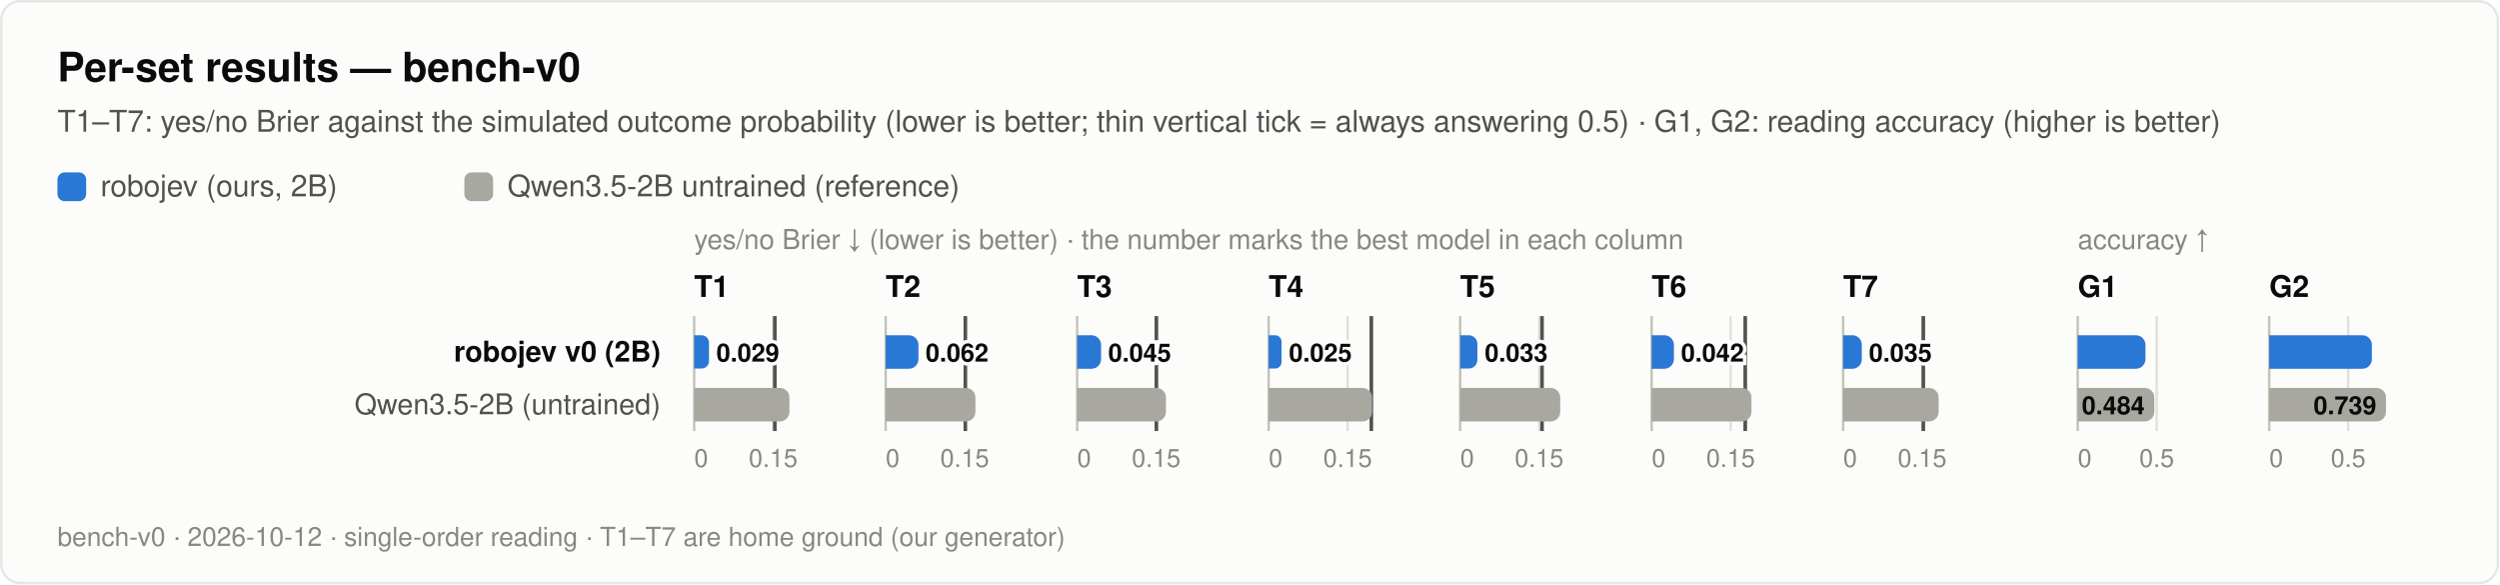
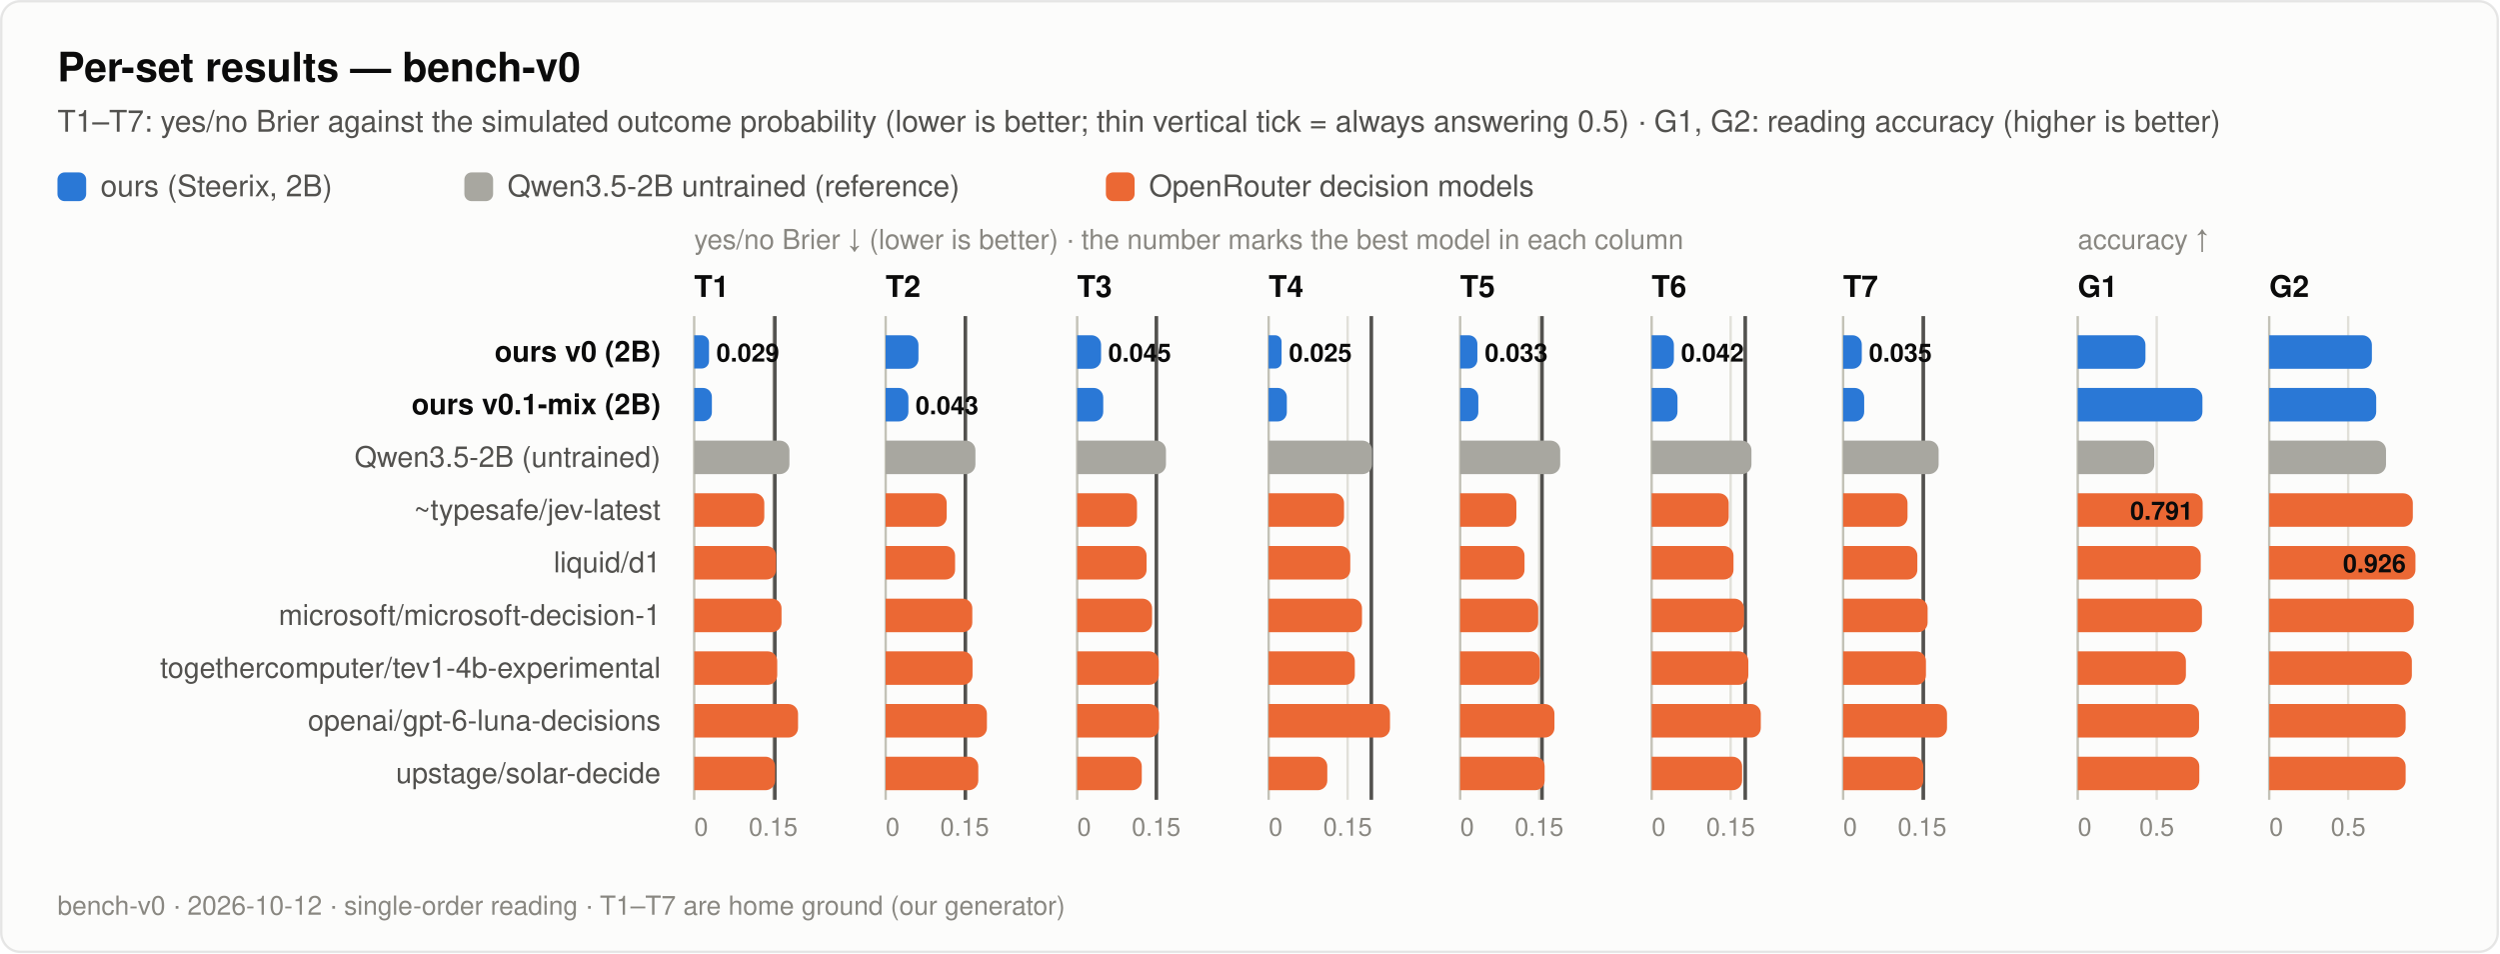
- <svg xmlns="http://www.w3.org/2000/svg" width="1044" height="244" viewBox="0 0 1044 244" role="img" aria-labelledby="t d" font-family="system-ui, -apple-system, &quot;Segoe UI&quot;, Helvetica, Arial, sans-serif">
-   <rect x="0.5" y="0.5" width="1043" height="243" rx="8" fill="#fcfcfb" stroke="rgba(11,11,11,0.10)" />
+ <svg xmlns="http://www.w3.org/2000/svg" width="1044" height="398" viewBox="0 0 1044 398" role="img" aria-labelledby="t d" font-family="system-ui, -apple-system, &quot;Segoe UI&quot;, Helvetica, Arial, sans-serif">
+   <rect x="0.5" y="0.5" width="1043" height="397" rx="8" fill="#fcfcfb" stroke="rgba(11,11,11,0.10)" />
  <text x="24" y="34" font-size="17" font-weight="600" fill="#0b0b0b">Per-set results — bench-v0</text>
  <text x="24" y="55" font-size="12.5" fill="#52514e">T1–T7: yes/no Brier against the simulated outcome probability (lower is better; thin vertical tick = always answering 0.5) · G1, G2: reading accuracy (higher is better)</text>
  <rect x="24" y="72" width="12" height="12" rx="3" fill="#2a78d6" />
-   <text x="42" y="82" font-size="12.5" fill="#52514e">robojev (ours, 2B)</text>
+   <text x="42" y="82" font-size="12.5" fill="#52514e">ours (Steerix, 2B)</text>
  <rect x="194.0" y="72" width="12" height="12" rx="3" fill="#a8a7a0" />
  <text x="212.0" y="82" font-size="12.5" fill="#52514e">Qwen3.5-2B untrained (reference)</text>
+   <rect x="462.0" y="72" width="12" height="12" rx="3" fill="#eb6834" />
+   <text x="480.0" y="82" font-size="12.5" fill="#52514e">OpenRouter decision models</text>
  <text x="290" y="124" font-size="12.5" font-weight="600" fill="#0b0b0b">T1</text>
-   <line x1="290" y1="132" x2="290" y2="180" stroke="#c3c2b7" stroke-width="1" />
-   <line x1="323.0" y1="132" x2="323.0" y2="180" stroke="#e1e0d9" stroke-width="1" />
-   <text x="290" y="195" font-size="10.5" fill="#898781">0</text>
-   <text x="323.0" y="195" text-anchor="middle" font-size="10.5" fill="#898781">0.15</text>
-   <line x1="323.7" y1="132" x2="323.7" y2="180" stroke="#52514e" stroke-width="1.5" />
+   <line x1="290" y1="132" x2="290" y2="334" stroke="#c3c2b7" stroke-width="1" />
+   <line x1="323.0" y1="132" x2="323.0" y2="334" stroke="#e1e0d9" stroke-width="1" />
+   <text x="290" y="349" font-size="10.5" fill="#898781">0</text>
+   <text x="323.0" y="349" text-anchor="middle" font-size="10.5" fill="#898781">0.15</text>
+   <line x1="323.7" y1="132" x2="323.7" y2="334" stroke="#52514e" stroke-width="1.5" />
  <path d="M290.0,140.0 h3.1 a3.1,3.1 0 0 1 3.1,3.1 v7.7 a3.1,3.1 0 0 1 -3.1,3.1 h-3.1 z" fill="#2a78d6" />
-   <text x="299.3" y="151" font-size="10.5" font-weight="600" fill="#0b0b0b" stroke="#fcfcfb" stroke-width="3" paint-order="stroke">0.029</text>
-   <path d="M290.0,162.0 h35.8 a4.0,4.0 0 0 1 4.0,4.0 v6.0 a4.0,4.0 0 0 1 -4.0,4.0 h-35.8 z" fill="#a8a7a0" />
+   <text x="299.3" y="151" font-size="10.5" font-weight="600" fill="#0b0b0b">0.029</text>
+   <path d="M290.0,162.0 h3.7 a3.7,3.7 0 0 1 3.7,3.7 v6.5 a3.7,3.7 0 0 1 -3.7,3.7 h-3.7 z" fill="#2a78d6" />
+   <path d="M290.0,184.0 h35.8 a4.0,4.0 0 0 1 4.0,4.0 v6.0 a4.0,4.0 0 0 1 -4.0,4.0 h-35.8 z" fill="#a8a7a0" />
+   <path d="M290.0,206.0 h25.3 a4.0,4.0 0 0 1 4.0,4.0 v6.0 a4.0,4.0 0 0 1 -4.0,4.0 h-25.3 z" fill="#eb6834" />
+   <path d="M290.0,228.0 h30.2 a4.0,4.0 0 0 1 4.0,4.0 v6.0 a4.0,4.0 0 0 1 -4.0,4.0 h-30.2 z" fill="#eb6834" />
+   <path d="M290.0,250.0 h32.5 a4.0,4.0 0 0 1 4.0,4.0 v6.0 a4.0,4.0 0 0 1 -4.0,4.0 h-32.5 z" fill="#eb6834" />
+   <path d="M290.0,272.0 h30.7 a4.0,4.0 0 0 1 4.0,4.0 v6.0 a4.0,4.0 0 0 1 -4.0,4.0 h-30.7 z" fill="#eb6834" />
+   <path d="M290.0,294.0 h39.4 a4.0,4.0 0 0 1 4.0,4.0 v6.0 a4.0,4.0 0 0 1 -4.0,4.0 h-39.4 z" fill="#eb6834" />
+   <path d="M290.0,316.0 h29.8 a4.0,4.0 0 0 1 4.0,4.0 v6.0 a4.0,4.0 0 0 1 -4.0,4.0 h-29.8 z" fill="#eb6834" />
  <text x="370" y="124" font-size="12.5" font-weight="600" fill="#0b0b0b">T2</text>
-   <line x1="370" y1="132" x2="370" y2="180" stroke="#c3c2b7" stroke-width="1" />
-   <line x1="403.0" y1="132" x2="403.0" y2="180" stroke="#e1e0d9" stroke-width="1" />
-   <text x="370" y="195" font-size="10.5" fill="#898781">0</text>
-   <text x="403.0" y="195" text-anchor="middle" font-size="10.5" fill="#898781">0.15</text>
-   <line x1="403.3" y1="132" x2="403.3" y2="180" stroke="#52514e" stroke-width="1.5" />
+   <line x1="370" y1="132" x2="370" y2="334" stroke="#c3c2b7" stroke-width="1" />
+   <line x1="403.0" y1="132" x2="403.0" y2="334" stroke="#e1e0d9" stroke-width="1" />
+   <text x="370" y="349" font-size="10.5" fill="#898781">0</text>
+   <text x="403.0" y="349" text-anchor="middle" font-size="10.5" fill="#898781">0.15</text>
+   <line x1="403.3" y1="132" x2="403.3" y2="334" stroke="#52514e" stroke-width="1.5" />
  <path d="M370.0,140.0 h9.7 a4.0,4.0 0 0 1 4.0,4.0 v6.0 a4.0,4.0 0 0 1 -4.0,4.0 h-9.7 z" fill="#2a78d6" />
-   <text x="386.7" y="151" font-size="10.5" font-weight="600" fill="#0b0b0b" stroke="#fcfcfb" stroke-width="3" paint-order="stroke">0.062</text>
-   <path d="M370.0,162.0 h33.5 a4.0,4.0 0 0 1 4.0,4.0 v6.0 a4.0,4.0 0 0 1 -4.0,4.0 h-33.5 z" fill="#a8a7a0" />
+   <path d="M370.0,162.0 h5.5 a4.0,4.0 0 0 1 4.0,4.0 v6.0 a4.0,4.0 0 0 1 -4.0,4.0 h-5.5 z" fill="#2a78d6" />
+   <text x="382.5" y="173" font-size="10.5" font-weight="600" fill="#0b0b0b">0.043</text>
+   <path d="M370.0,184.0 h33.5 a4.0,4.0 0 0 1 4.0,4.0 v6.0 a4.0,4.0 0 0 1 -4.0,4.0 h-33.5 z" fill="#a8a7a0" />
+   <path d="M370.0,206.0 h21.5 a4.0,4.0 0 0 1 4.0,4.0 v6.0 a4.0,4.0 0 0 1 -4.0,4.0 h-21.5 z" fill="#eb6834" />
+   <path d="M370.0,228.0 h25.0 a4.0,4.0 0 0 1 4.0,4.0 v6.0 a4.0,4.0 0 0 1 -4.0,4.0 h-25.0 z" fill="#eb6834" />
+   <path d="M370.0,250.0 h32.2 a4.0,4.0 0 0 1 4.0,4.0 v6.0 a4.0,4.0 0 0 1 -4.0,4.0 h-32.2 z" fill="#eb6834" />
+   <path d="M370.0,272.0 h32.3 a4.0,4.0 0 0 1 4.0,4.0 v6.0 a4.0,4.0 0 0 1 -4.0,4.0 h-32.3 z" fill="#eb6834" />
+   <path d="M370.0,294.0 h38.3 a4.0,4.0 0 0 1 4.0,4.0 v6.0 a4.0,4.0 0 0 1 -4.0,4.0 h-38.3 z" fill="#eb6834" />
+   <path d="M370.0,316.0 h34.7 a4.0,4.0 0 0 1 4.0,4.0 v6.0 a4.0,4.0 0 0 1 -4.0,4.0 h-34.7 z" fill="#eb6834" />
  <text x="450" y="124" font-size="12.5" font-weight="600" fill="#0b0b0b">T3</text>
-   <line x1="450" y1="132" x2="450" y2="180" stroke="#c3c2b7" stroke-width="1" />
-   <line x1="483.0" y1="132" x2="483.0" y2="180" stroke="#e1e0d9" stroke-width="1" />
-   <text x="450" y="195" font-size="10.5" fill="#898781">0</text>
-   <text x="483.0" y="195" text-anchor="middle" font-size="10.5" fill="#898781">0.15</text>
-   <line x1="483.1" y1="132" x2="483.1" y2="180" stroke="#52514e" stroke-width="1.5" />
+   <line x1="450" y1="132" x2="450" y2="334" stroke="#c3c2b7" stroke-width="1" />
+   <line x1="483.0" y1="132" x2="483.0" y2="334" stroke="#e1e0d9" stroke-width="1" />
+   <text x="450" y="349" font-size="10.5" fill="#898781">0</text>
+   <text x="483.0" y="349" text-anchor="middle" font-size="10.5" fill="#898781">0.15</text>
+   <line x1="483.1" y1="132" x2="483.1" y2="334" stroke="#52514e" stroke-width="1.5" />
  <path d="M450.0,140.0 h6.0 a4.0,4.0 0 0 1 4.0,4.0 v6.0 a4.0,4.0 0 0 1 -4.0,4.0 h-6.0 z" fill="#2a78d6" />
-   <text x="463.0" y="151" font-size="10.5" font-weight="600" fill="#0b0b0b" stroke="#fcfcfb" stroke-width="3" paint-order="stroke">0.045</text>
-   <path d="M450.0,162.0 h33.1 a4.0,4.0 0 0 1 4.0,4.0 v6.0 a4.0,4.0 0 0 1 -4.0,4.0 h-33.1 z" fill="#a8a7a0" />
+   <text x="463.0" y="151" font-size="10.5" font-weight="600" fill="#0b0b0b">0.045</text>
+   <path d="M450.0,162.0 h6.9 a4.0,4.0 0 0 1 4.0,4.0 v6.0 a4.0,4.0 0 0 1 -4.0,4.0 h-6.9 z" fill="#2a78d6" />
+   <path d="M450.0,184.0 h33.1 a4.0,4.0 0 0 1 4.0,4.0 v6.0 a4.0,4.0 0 0 1 -4.0,4.0 h-33.1 z" fill="#a8a7a0" />
+   <path d="M450.0,206.0 h21.0 a4.0,4.0 0 0 1 4.0,4.0 v6.0 a4.0,4.0 0 0 1 -4.0,4.0 h-21.0 z" fill="#eb6834" />
+   <path d="M450.0,228.0 h25.0 a4.0,4.0 0 0 1 4.0,4.0 v6.0 a4.0,4.0 0 0 1 -4.0,4.0 h-25.0 z" fill="#eb6834" />
+   <path d="M450.0,250.0 h27.3 a4.0,4.0 0 0 1 4.0,4.0 v6.0 a4.0,4.0 0 0 1 -4.0,4.0 h-27.3 z" fill="#eb6834" />
+   <path d="M450.0,272.0 h30.1 a4.0,4.0 0 0 1 4.0,4.0 v6.0 a4.0,4.0 0 0 1 -4.0,4.0 h-30.1 z" fill="#eb6834" />
+   <path d="M450.0,294.0 h30.2 a4.0,4.0 0 0 1 4.0,4.0 v6.0 a4.0,4.0 0 0 1 -4.0,4.0 h-30.2 z" fill="#eb6834" />
+   <path d="M450.0,316.0 h23.0 a4.0,4.0 0 0 1 4.0,4.0 v6.0 a4.0,4.0 0 0 1 -4.0,4.0 h-23.0 z" fill="#eb6834" />
  <text x="530" y="124" font-size="12.5" font-weight="600" fill="#0b0b0b">T4</text>
-   <line x1="530" y1="132" x2="530" y2="180" stroke="#c3c2b7" stroke-width="1" />
-   <line x1="563.0" y1="132" x2="563.0" y2="180" stroke="#e1e0d9" stroke-width="1" />
-   <text x="530" y="195" font-size="10.5" fill="#898781">0</text>
-   <text x="563.0" y="195" text-anchor="middle" font-size="10.5" fill="#898781">0.15</text>
-   <line x1="572.9" y1="132" x2="572.9" y2="180" stroke="#52514e" stroke-width="1.5" />
+   <line x1="530" y1="132" x2="530" y2="334" stroke="#c3c2b7" stroke-width="1" />
+   <line x1="563.0" y1="132" x2="563.0" y2="334" stroke="#e1e0d9" stroke-width="1" />
+   <text x="530" y="349" font-size="10.5" fill="#898781">0</text>
+   <text x="563.0" y="349" text-anchor="middle" font-size="10.5" fill="#898781">0.15</text>
+   <line x1="572.9" y1="132" x2="572.9" y2="334" stroke="#52514e" stroke-width="1.5" />
  <path d="M530.0,140.0 h2.7 a2.7,2.7 0 0 1 2.7,2.7 v8.5 a2.7,2.7 0 0 1 -2.7,2.7 h-2.7 z" fill="#2a78d6" />
-   <text x="538.5" y="151" font-size="10.5" font-weight="600" fill="#0b0b0b" stroke="#fcfcfb" stroke-width="3" paint-order="stroke">0.025</text>
-   <path d="M530.0,162.0 h39.2 a4.0,4.0 0 0 1 4.0,4.0 v6.0 a4.0,4.0 0 0 1 -4.0,4.0 h-39.2 z" fill="#a8a7a0" />
+   <text x="538.5" y="151" font-size="10.5" font-weight="600" fill="#0b0b0b">0.025</text>
+   <path d="M530.0,162.0 h3.8 a3.8,3.8 0 0 1 3.8,3.8 v6.4 a3.8,3.8 0 0 1 -3.8,3.8 h-3.8 z" fill="#2a78d6" />
+   <path d="M530.0,184.0 h39.2 a4.0,4.0 0 0 1 4.0,4.0 v6.0 a4.0,4.0 0 0 1 -4.0,4.0 h-39.2 z" fill="#a8a7a0" />
+   <path d="M530.0,206.0 h27.5 a4.0,4.0 0 0 1 4.0,4.0 v6.0 a4.0,4.0 0 0 1 -4.0,4.0 h-27.5 z" fill="#eb6834" />
+   <path d="M530.0,228.0 h30.1 a4.0,4.0 0 0 1 4.0,4.0 v6.0 a4.0,4.0 0 0 1 -4.0,4.0 h-30.1 z" fill="#eb6834" />
+   <path d="M530.0,250.0 h35.0 a4.0,4.0 0 0 1 4.0,4.0 v6.0 a4.0,4.0 0 0 1 -4.0,4.0 h-35.0 z" fill="#eb6834" />
+   <path d="M530.0,272.0 h32.0 a4.0,4.0 0 0 1 4.0,4.0 v6.0 a4.0,4.0 0 0 1 -4.0,4.0 h-32.0 z" fill="#eb6834" />
+   <path d="M530.0,294.0 h46.7 a4.0,4.0 0 0 1 4.0,4.0 v6.0 a4.0,4.0 0 0 1 -4.0,4.0 h-46.7 z" fill="#eb6834" />
+   <path d="M530.0,316.0 h20.5 a4.0,4.0 0 0 1 4.0,4.0 v6.0 a4.0,4.0 0 0 1 -4.0,4.0 h-20.5 z" fill="#eb6834" />
  <text x="610" y="124" font-size="12.5" font-weight="600" fill="#0b0b0b">T5</text>
-   <line x1="610" y1="132" x2="610" y2="180" stroke="#c3c2b7" stroke-width="1" />
-   <line x1="643.0" y1="132" x2="643.0" y2="180" stroke="#e1e0d9" stroke-width="1" />
-   <text x="610" y="195" font-size="10.5" fill="#898781">0</text>
-   <text x="643.0" y="195" text-anchor="middle" font-size="10.5" fill="#898781">0.15</text>
-   <line x1="644.2" y1="132" x2="644.2" y2="180" stroke="#52514e" stroke-width="1.5" />
+   <line x1="610" y1="132" x2="610" y2="334" stroke="#c3c2b7" stroke-width="1" />
+   <line x1="643.0" y1="132" x2="643.0" y2="334" stroke="#e1e0d9" stroke-width="1" />
+   <text x="610" y="349" font-size="10.5" fill="#898781">0</text>
+   <text x="643.0" y="349" text-anchor="middle" font-size="10.5" fill="#898781">0.15</text>
+   <line x1="644.2" y1="132" x2="644.2" y2="334" stroke="#52514e" stroke-width="1.5" />
  <path d="M610.0,140.0 h3.6 a3.6,3.6 0 0 1 3.6,3.6 v6.7 a3.6,3.6 0 0 1 -3.6,3.6 h-3.6 z" fill="#2a78d6" />
-   <text x="620.3" y="151" font-size="10.5" font-weight="600" fill="#0b0b0b" stroke="#fcfcfb" stroke-width="3" paint-order="stroke">0.033</text>
-   <path d="M610.0,162.0 h37.8 a4.0,4.0 0 0 1 4.0,4.0 v6.0 a4.0,4.0 0 0 1 -4.0,4.0 h-37.8 z" fill="#a8a7a0" />
+   <text x="620.3" y="151" font-size="10.5" font-weight="600" fill="#0b0b0b">0.033</text>
+   <path d="M610.0,162.0 h3.8 a3.8,3.8 0 0 1 3.8,3.8 v6.3 a3.8,3.8 0 0 1 -3.8,3.8 h-3.8 z" fill="#2a78d6" />
+   <path d="M610.0,184.0 h37.8 a4.0,4.0 0 0 1 4.0,4.0 v6.0 a4.0,4.0 0 0 1 -4.0,4.0 h-37.8 z" fill="#a8a7a0" />
+   <path d="M610.0,206.0 h19.5 a4.0,4.0 0 0 1 4.0,4.0 v6.0 a4.0,4.0 0 0 1 -4.0,4.0 h-19.5 z" fill="#eb6834" />
+   <path d="M610.0,228.0 h22.9 a4.0,4.0 0 0 1 4.0,4.0 v6.0 a4.0,4.0 0 0 1 -4.0,4.0 h-22.9 z" fill="#eb6834" />
+   <path d="M610.0,250.0 h28.6 a4.0,4.0 0 0 1 4.0,4.0 v6.0 a4.0,4.0 0 0 1 -4.0,4.0 h-28.6 z" fill="#eb6834" />
+   <path d="M610.0,272.0 h29.3 a4.0,4.0 0 0 1 4.0,4.0 v6.0 a4.0,4.0 0 0 1 -4.0,4.0 h-29.3 z" fill="#eb6834" />
+   <path d="M610.0,294.0 h35.4 a4.0,4.0 0 0 1 4.0,4.0 v6.0 a4.0,4.0 0 0 1 -4.0,4.0 h-35.4 z" fill="#eb6834" />
+   <path d="M610.0,316.0 h31.3 a4.0,4.0 0 0 1 4.0,4.0 v6.0 a4.0,4.0 0 0 1 -4.0,4.0 h-31.3 z" fill="#eb6834" />
  <text x="690" y="124" font-size="12.5" font-weight="600" fill="#0b0b0b">T6</text>
-   <line x1="690" y1="132" x2="690" y2="180" stroke="#c3c2b7" stroke-width="1" />
-   <line x1="723.0" y1="132" x2="723.0" y2="180" stroke="#e1e0d9" stroke-width="1" />
-   <text x="690" y="195" font-size="10.5" fill="#898781">0</text>
-   <text x="723.0" y="195" text-anchor="middle" font-size="10.5" fill="#898781">0.15</text>
-   <line x1="729.1" y1="132" x2="729.1" y2="180" stroke="#52514e" stroke-width="1.5" />
+   <line x1="690" y1="132" x2="690" y2="334" stroke="#c3c2b7" stroke-width="1" />
+   <line x1="723.0" y1="132" x2="723.0" y2="334" stroke="#e1e0d9" stroke-width="1" />
+   <text x="690" y="349" font-size="10.5" fill="#898781">0</text>
+   <text x="723.0" y="349" text-anchor="middle" font-size="10.5" fill="#898781">0.15</text>
+   <line x1="729.1" y1="132" x2="729.1" y2="334" stroke="#52514e" stroke-width="1.5" />
  <path d="M690.0,140.0 h5.3 a4.0,4.0 0 0 1 4.0,4.0 v6.0 a4.0,4.0 0 0 1 -4.0,4.0 h-5.3 z" fill="#2a78d6" />
-   <text x="702.3" y="151" font-size="10.5" font-weight="600" fill="#0b0b0b" stroke="#fcfcfb" stroke-width="3" paint-order="stroke">0.042</text>
-   <path d="M690.0,162.0 h37.7 a4.0,4.0 0 0 1 4.0,4.0 v6.0 a4.0,4.0 0 0 1 -4.0,4.0 h-37.7 z" fill="#a8a7a0" />
+   <text x="702.3" y="151" font-size="10.5" font-weight="600" fill="#0b0b0b">0.042</text>
+   <path d="M690.0,162.0 h6.8 a4.0,4.0 0 0 1 4.0,4.0 v6.0 a4.0,4.0 0 0 1 -4.0,4.0 h-6.8 z" fill="#2a78d6" />
+   <path d="M690.0,184.0 h37.7 a4.0,4.0 0 0 1 4.0,4.0 v6.0 a4.0,4.0 0 0 1 -4.0,4.0 h-37.7 z" fill="#a8a7a0" />
+   <path d="M690.0,206.0 h28.2 a4.0,4.0 0 0 1 4.0,4.0 v6.0 a4.0,4.0 0 0 1 -4.0,4.0 h-28.2 z" fill="#eb6834" />
+   <path d="M690.0,228.0 h30.2 a4.0,4.0 0 0 1 4.0,4.0 v6.0 a4.0,4.0 0 0 1 -4.0,4.0 h-30.2 z" fill="#eb6834" />
+   <path d="M690.0,250.0 h34.6 a4.0,4.0 0 0 1 4.0,4.0 v6.0 a4.0,4.0 0 0 1 -4.0,4.0 h-34.6 z" fill="#eb6834" />
+   <path d="M690.0,272.0 h36.4 a4.0,4.0 0 0 1 4.0,4.0 v6.0 a4.0,4.0 0 0 1 -4.0,4.0 h-36.4 z" fill="#eb6834" />
+   <path d="M690.0,294.0 h41.6 a4.0,4.0 0 0 1 4.0,4.0 v6.0 a4.0,4.0 0 0 1 -4.0,4.0 h-41.6 z" fill="#eb6834" />
+   <path d="M690.0,316.0 h33.8 a4.0,4.0 0 0 1 4.0,4.0 v6.0 a4.0,4.0 0 0 1 -4.0,4.0 h-33.8 z" fill="#eb6834" />
  <text x="770" y="124" font-size="12.5" font-weight="600" fill="#0b0b0b">T7</text>
-   <line x1="770" y1="132" x2="770" y2="180" stroke="#c3c2b7" stroke-width="1" />
-   <line x1="803.0" y1="132" x2="803.0" y2="180" stroke="#e1e0d9" stroke-width="1" />
-   <text x="770" y="195" font-size="10.5" fill="#898781">0</text>
-   <text x="803.0" y="195" text-anchor="middle" font-size="10.5" fill="#898781">0.15</text>
-   <line x1="803.5" y1="132" x2="803.5" y2="180" stroke="#52514e" stroke-width="1.5" />
+   <line x1="770" y1="132" x2="770" y2="334" stroke="#c3c2b7" stroke-width="1" />
+   <line x1="803.0" y1="132" x2="803.0" y2="334" stroke="#e1e0d9" stroke-width="1" />
+   <text x="770" y="349" font-size="10.5" fill="#898781">0</text>
+   <text x="803.0" y="349" text-anchor="middle" font-size="10.5" fill="#898781">0.15</text>
+   <line x1="803.5" y1="132" x2="803.5" y2="334" stroke="#52514e" stroke-width="1.5" />
  <path d="M770.0,140.0 h3.9 a3.9,3.9 0 0 1 3.9,3.9 v6.2 a3.9,3.9 0 0 1 -3.9,3.9 h-3.9 z" fill="#2a78d6" />
-   <text x="780.8" y="151" font-size="10.5" font-weight="600" fill="#0b0b0b" stroke="#fcfcfb" stroke-width="3" paint-order="stroke">0.035</text>
-   <path d="M770.0,162.0 h35.9 a4.0,4.0 0 0 1 4.0,4.0 v6.0 a4.0,4.0 0 0 1 -4.0,4.0 h-35.9 z" fill="#a8a7a0" />
+   <text x="780.8" y="151" font-size="10.5" font-weight="600" fill="#0b0b0b">0.035</text>
+   <path d="M770.0,162.0 h4.8 a4.0,4.0 0 0 1 4.0,4.0 v6.0 a4.0,4.0 0 0 1 -4.0,4.0 h-4.8 z" fill="#2a78d6" />
+   <path d="M770.0,184.0 h35.9 a4.0,4.0 0 0 1 4.0,4.0 v6.0 a4.0,4.0 0 0 1 -4.0,4.0 h-35.9 z" fill="#a8a7a0" />
+   <path d="M770.0,206.0 h22.9 a4.0,4.0 0 0 1 4.0,4.0 v6.0 a4.0,4.0 0 0 1 -4.0,4.0 h-22.9 z" fill="#eb6834" />
+   <path d="M770.0,228.0 h27.0 a4.0,4.0 0 0 1 4.0,4.0 v6.0 a4.0,4.0 0 0 1 -4.0,4.0 h-27.0 z" fill="#eb6834" />
+   <path d="M770.0,250.0 h31.3 a4.0,4.0 0 0 1 4.0,4.0 v6.0 a4.0,4.0 0 0 1 -4.0,4.0 h-31.3 z" fill="#eb6834" />
+   <path d="M770.0,272.0 h30.6 a4.0,4.0 0 0 1 4.0,4.0 v6.0 a4.0,4.0 0 0 1 -4.0,4.0 h-30.6 z" fill="#eb6834" />
+   <path d="M770.0,294.0 h39.4 a4.0,4.0 0 0 1 4.0,4.0 v6.0 a4.0,4.0 0 0 1 -4.0,4.0 h-39.4 z" fill="#eb6834" />
+   <path d="M770.0,316.0 h29.5 a4.0,4.0 0 0 1 4.0,4.0 v6.0 a4.0,4.0 0 0 1 -4.0,4.0 h-29.5 z" fill="#eb6834" />
  <text x="868" y="124" font-size="12.5" font-weight="600" fill="#0b0b0b">G1</text>
-   <line x1="868" y1="132" x2="868" y2="180" stroke="#c3c2b7" stroke-width="1" />
-   <line x1="901.0" y1="132" x2="901.0" y2="180" stroke="#e1e0d9" stroke-width="1" />
-   <text x="868" y="195" font-size="10.5" fill="#898781">0</text>
-   <text x="901.0" y="195" text-anchor="middle" font-size="10.5" fill="#898781">0.5</text>
+   <line x1="868" y1="132" x2="868" y2="334" stroke="#c3c2b7" stroke-width="1" />
+   <line x1="901.0" y1="132" x2="901.0" y2="334" stroke="#e1e0d9" stroke-width="1" />
+   <text x="868" y="349" font-size="10.5" fill="#898781">0</text>
+   <text x="901.0" y="349" text-anchor="middle" font-size="10.5" fill="#898781">0.5</text>
  <path d="M868.0,140.0 h24.3 a4.0,4.0 0 0 1 4.0,4.0 v6.0 a4.0,4.0 0 0 1 -4.0,4.0 h-24.3 z" fill="#2a78d6" />
-   <path d="M868.0,162.0 h28.0 a4.0,4.0 0 0 1 4.0,4.0 v6.0 a4.0,4.0 0 0 1 -4.0,4.0 h-28.0 z" fill="#a8a7a0" />
-   <text x="896.0" y="173" text-anchor="end" font-size="10.5" font-weight="600" fill="#0b0b0b">0.484</text>
+   <path d="M868.0,162.0 h48.1 a4.0,4.0 0 0 1 4.0,4.0 v6.0 a4.0,4.0 0 0 1 -4.0,4.0 h-48.1 z" fill="#2a78d6" />
+   <path d="M868.0,184.0 h28.0 a4.0,4.0 0 0 1 4.0,4.0 v6.0 a4.0,4.0 0 0 1 -4.0,4.0 h-28.0 z" fill="#a8a7a0" />
+   <path d="M868.0,206.0 h48.2 a4.0,4.0 0 0 1 4.0,4.0 v6.0 a4.0,4.0 0 0 1 -4.0,4.0 h-48.2 z" fill="#eb6834" />
+   <text x="916.2" y="217" text-anchor="end" font-size="10.5" font-weight="600" fill="#0b0b0b">0.791</text>
+   <path d="M868.0,228.0 h47.4 a4.0,4.0 0 0 1 4.0,4.0 v6.0 a4.0,4.0 0 0 1 -4.0,4.0 h-47.4 z" fill="#eb6834" />
+   <path d="M868.0,250.0 h47.9 a4.0,4.0 0 0 1 4.0,4.0 v6.0 a4.0,4.0 0 0 1 -4.0,4.0 h-47.9 z" fill="#eb6834" />
+   <path d="M868.0,272.0 h41.2 a4.0,4.0 0 0 1 4.0,4.0 v6.0 a4.0,4.0 0 0 1 -4.0,4.0 h-41.2 z" fill="#eb6834" />
+   <path d="M868.0,294.0 h46.7 a4.0,4.0 0 0 1 4.0,4.0 v6.0 a4.0,4.0 0 0 1 -4.0,4.0 h-46.7 z" fill="#eb6834" />
+   <path d="M868.0,316.0 h46.8 a4.0,4.0 0 0 1 4.0,4.0 v6.0 a4.0,4.0 0 0 1 -4.0,4.0 h-46.8 z" fill="#eb6834" />
  <text x="948" y="124" font-size="12.5" font-weight="600" fill="#0b0b0b">G2</text>
-   <line x1="948" y1="132" x2="948" y2="180" stroke="#c3c2b7" stroke-width="1" />
-   <line x1="981.0" y1="132" x2="981.0" y2="180" stroke="#e1e0d9" stroke-width="1" />
-   <text x="948" y="195" font-size="10.5" fill="#898781">0</text>
-   <text x="981.0" y="195" text-anchor="middle" font-size="10.5" fill="#898781">0.5</text>
+   <line x1="948" y1="132" x2="948" y2="334" stroke="#c3c2b7" stroke-width="1" />
+   <line x1="981.0" y1="132" x2="981.0" y2="334" stroke="#e1e0d9" stroke-width="1" />
+   <text x="948" y="349" font-size="10.5" fill="#898781">0</text>
+   <text x="981.0" y="349" text-anchor="middle" font-size="10.5" fill="#898781">0.5</text>
  <path d="M948.0,140.0 h38.9 a4.0,4.0 0 0 1 4.0,4.0 v6.0 a4.0,4.0 0 0 1 -4.0,4.0 h-38.9 z" fill="#2a78d6" />
-   <path d="M948.0,162.0 h44.8 a4.0,4.0 0 0 1 4.0,4.0 v6.0 a4.0,4.0 0 0 1 -4.0,4.0 h-44.8 z" fill="#a8a7a0" />
-   <text x="992.8" y="173" text-anchor="end" font-size="10.5" font-weight="600" fill="#0b0b0b">0.739</text>
-   <text x="276" y="151" text-anchor="end" font-size="12" fill="#0b0b0b" font-weight="600">robojev v0 (2B)</text>
-   <text x="276" y="173" text-anchor="end" font-size="12" fill="#52514e">Qwen3.5-2B (untrained)</text>
+   <path d="M948.0,162.0 h40.7 a4.0,4.0 0 0 1 4.0,4.0 v6.0 a4.0,4.0 0 0 1 -4.0,4.0 h-40.7 z" fill="#2a78d6" />
+   <path d="M948.0,184.0 h44.8 a4.0,4.0 0 0 1 4.0,4.0 v6.0 a4.0,4.0 0 0 1 -4.0,4.0 h-44.8 z" fill="#a8a7a0" />
+   <path d="M948.0,206.0 h56.0 a4.0,4.0 0 0 1 4.0,4.0 v6.0 a4.0,4.0 0 0 1 -4.0,4.0 h-56.0 z" fill="#eb6834" />
+   <path d="M948.0,228.0 h57.1 a4.0,4.0 0 0 1 4.0,4.0 v6.0 a4.0,4.0 0 0 1 -4.0,4.0 h-57.1 z" fill="#eb6834" />
+   <text x="1005.1" y="239" text-anchor="end" font-size="10.5" font-weight="600" fill="#0b0b0b">0.926</text>
+   <path d="M948.0,250.0 h56.4 a4.0,4.0 0 0 1 4.0,4.0 v6.0 a4.0,4.0 0 0 1 -4.0,4.0 h-56.4 z" fill="#eb6834" />
+   <path d="M948.0,272.0 h55.6 a4.0,4.0 0 0 1 4.0,4.0 v6.0 a4.0,4.0 0 0 1 -4.0,4.0 h-55.6 z" fill="#eb6834" />
+   <path d="M948.0,294.0 h53.0 a4.0,4.0 0 0 1 4.0,4.0 v6.0 a4.0,4.0 0 0 1 -4.0,4.0 h-53.0 z" fill="#eb6834" />
+   <path d="M948.0,316.0 h53.0 a4.0,4.0 0 0 1 4.0,4.0 v6.0 a4.0,4.0 0 0 1 -4.0,4.0 h-53.0 z" fill="#eb6834" />
+   <text x="276" y="151" text-anchor="end" font-size="12" fill="#0b0b0b" font-weight="600">ours v0 (2B)</text>
+   <text x="276" y="173" text-anchor="end" font-size="12" fill="#0b0b0b" font-weight="600">ours v0.1-mix (2B)</text>
+   <text x="276" y="195" text-anchor="end" font-size="12" fill="#52514e">Qwen3.5-2B (untrained)</text>
+   <text x="276" y="217" text-anchor="end" font-size="12" fill="#52514e">~typesafe/jev-latest</text>
+   <text x="276" y="239" text-anchor="end" font-size="12" fill="#52514e">liquid/d1</text>
+   <text x="276" y="261" text-anchor="end" font-size="12" fill="#52514e">microsoft/microsoft-decision-1</text>
+   <text x="276" y="283" text-anchor="end" font-size="12" fill="#52514e">togethercomputer/tev1-4b-experimental</text>
+   <text x="276" y="305" text-anchor="end" font-size="12" fill="#52514e">openai/gpt-6-luna-decisions</text>
+   <text x="276" y="327" text-anchor="end" font-size="12" fill="#52514e">upstage/solar-decide</text>
  <text x="290" y="104" font-size="11.5" fill="#898781">yes/no Brier ↓ (lower is better) · the number marks the best model in each column</text>
  <text x="868" y="104" font-size="11.5" fill="#898781">accuracy ↑</text>
-   <text x="24" y="228" font-size="11" fill="#898781">bench-v0 · 2026-10-12 · single-order reading · T1–T7 are home ground (our generator)</text>
+   <text x="24" y="382" font-size="11" fill="#898781">bench-v0 · 2026-10-12 · single-order reading · T1–T7 are home ground (our generator)</text>
</svg>
